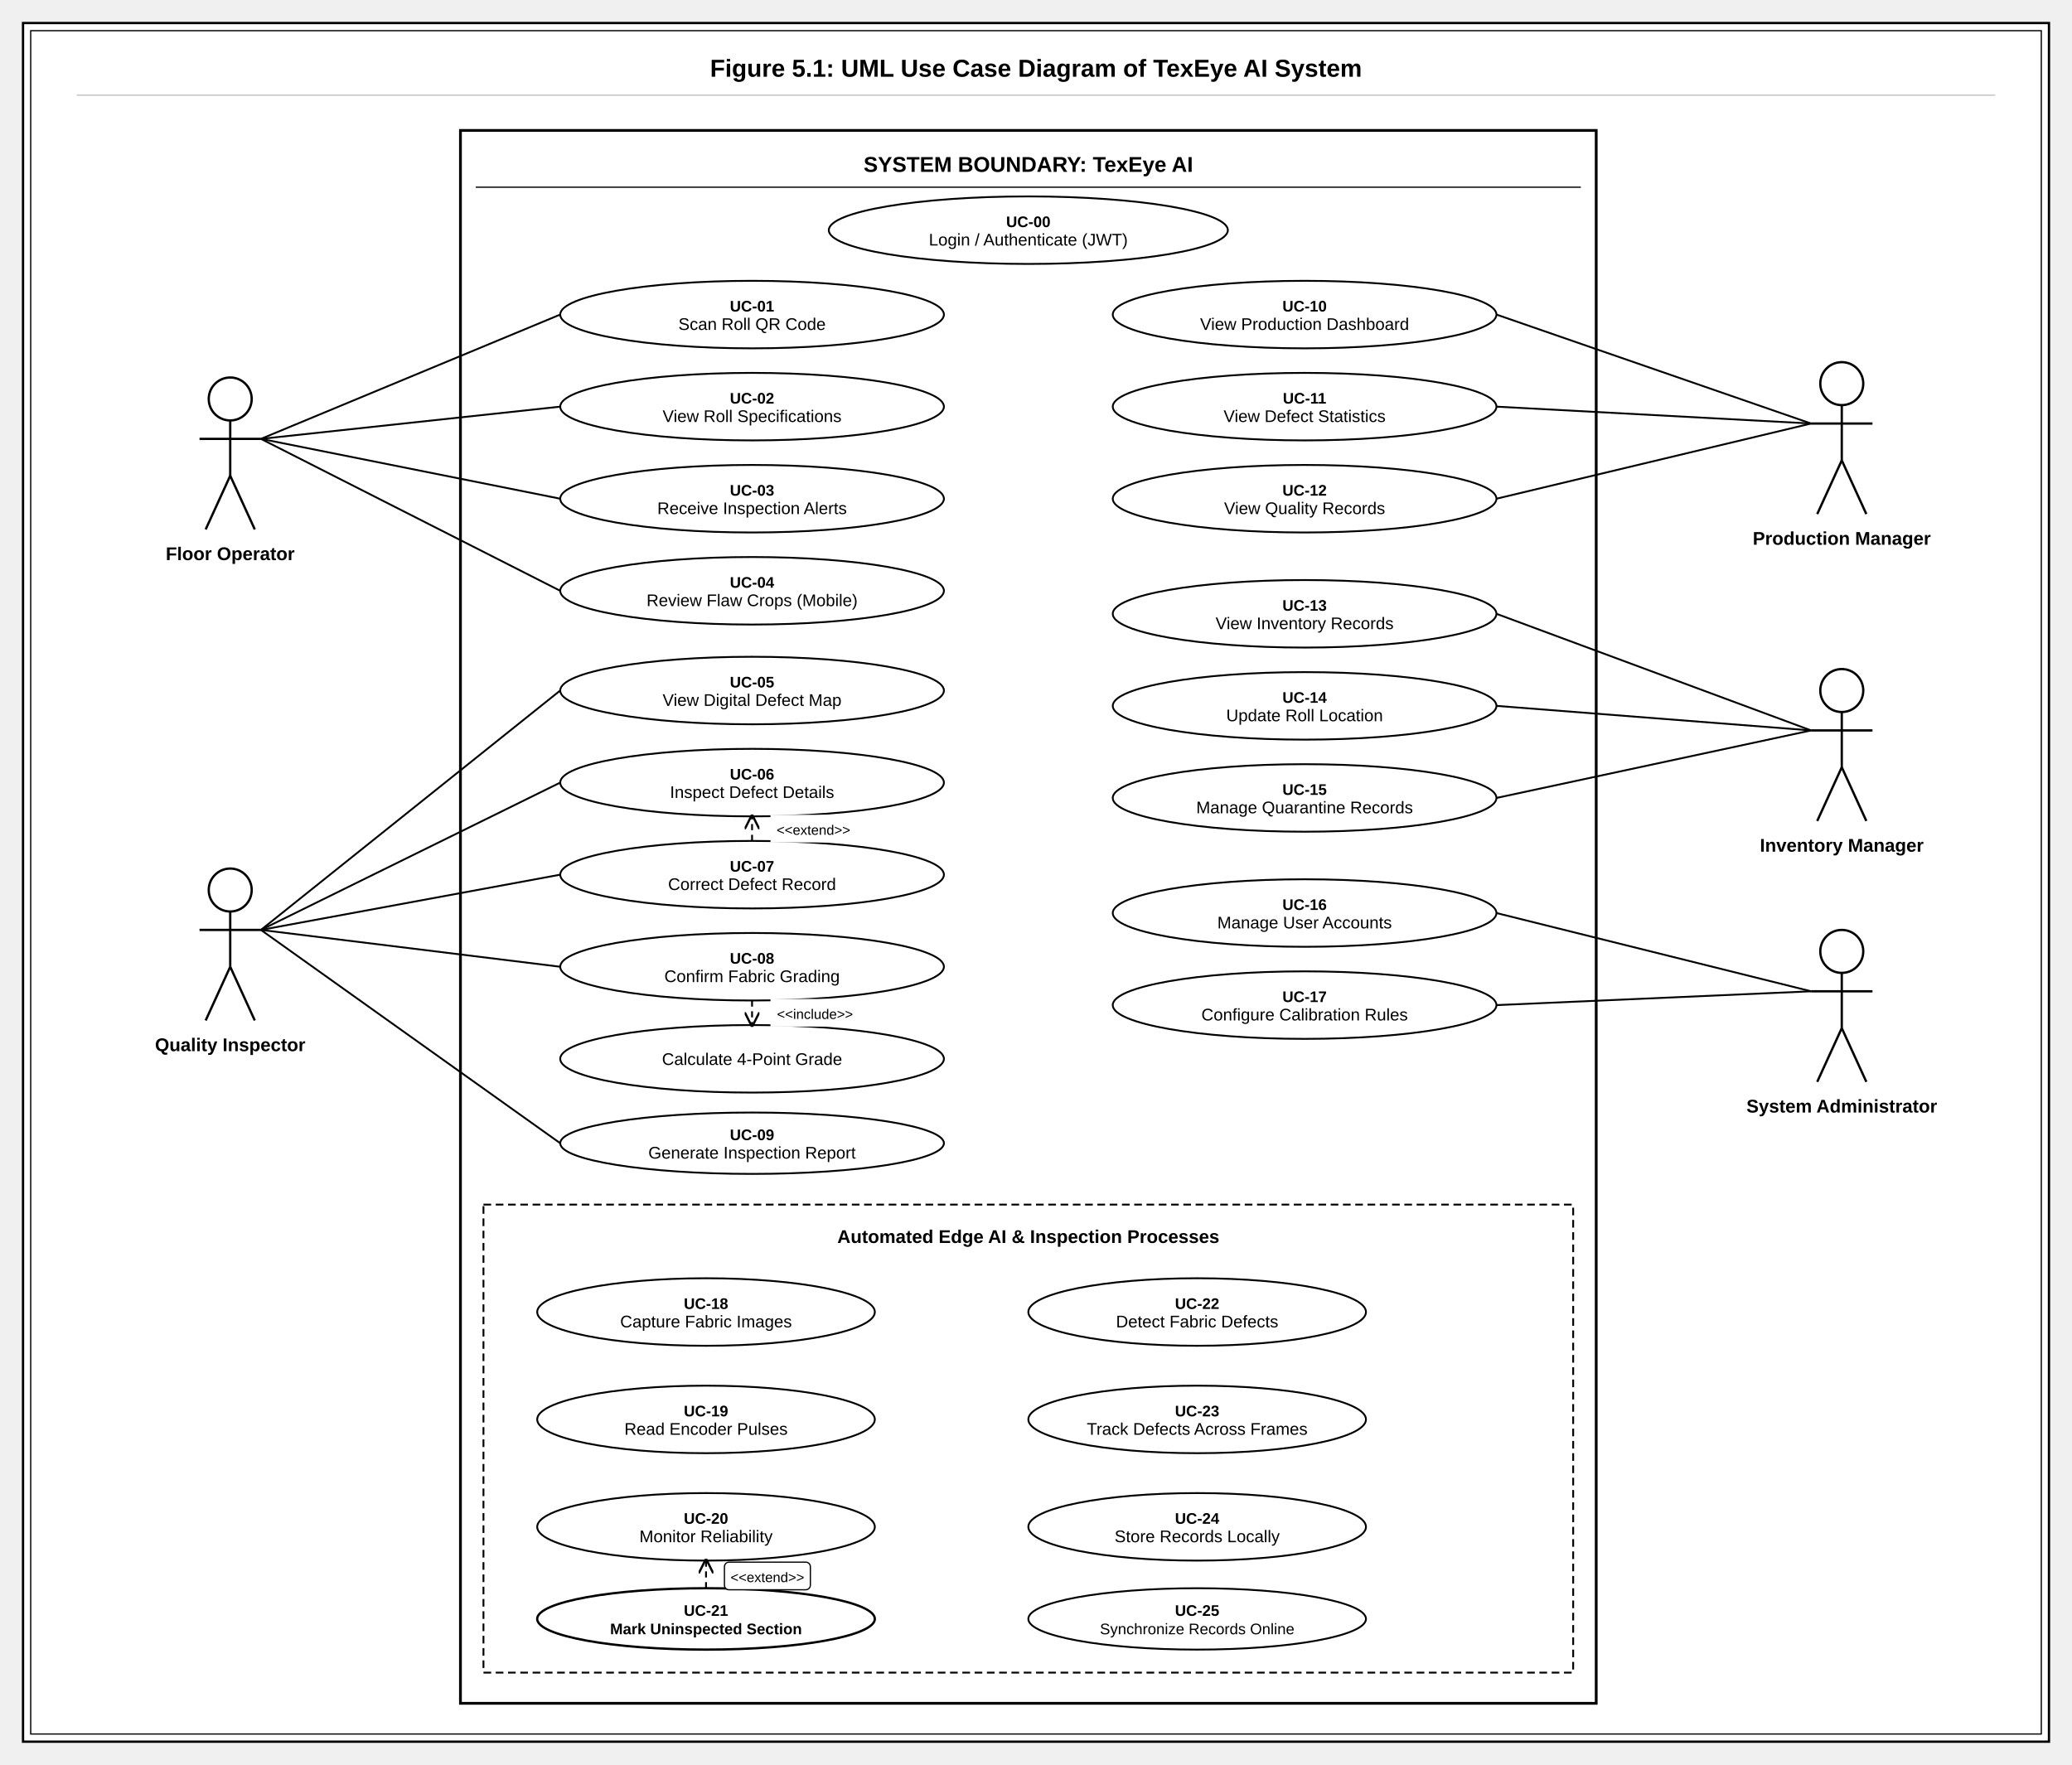
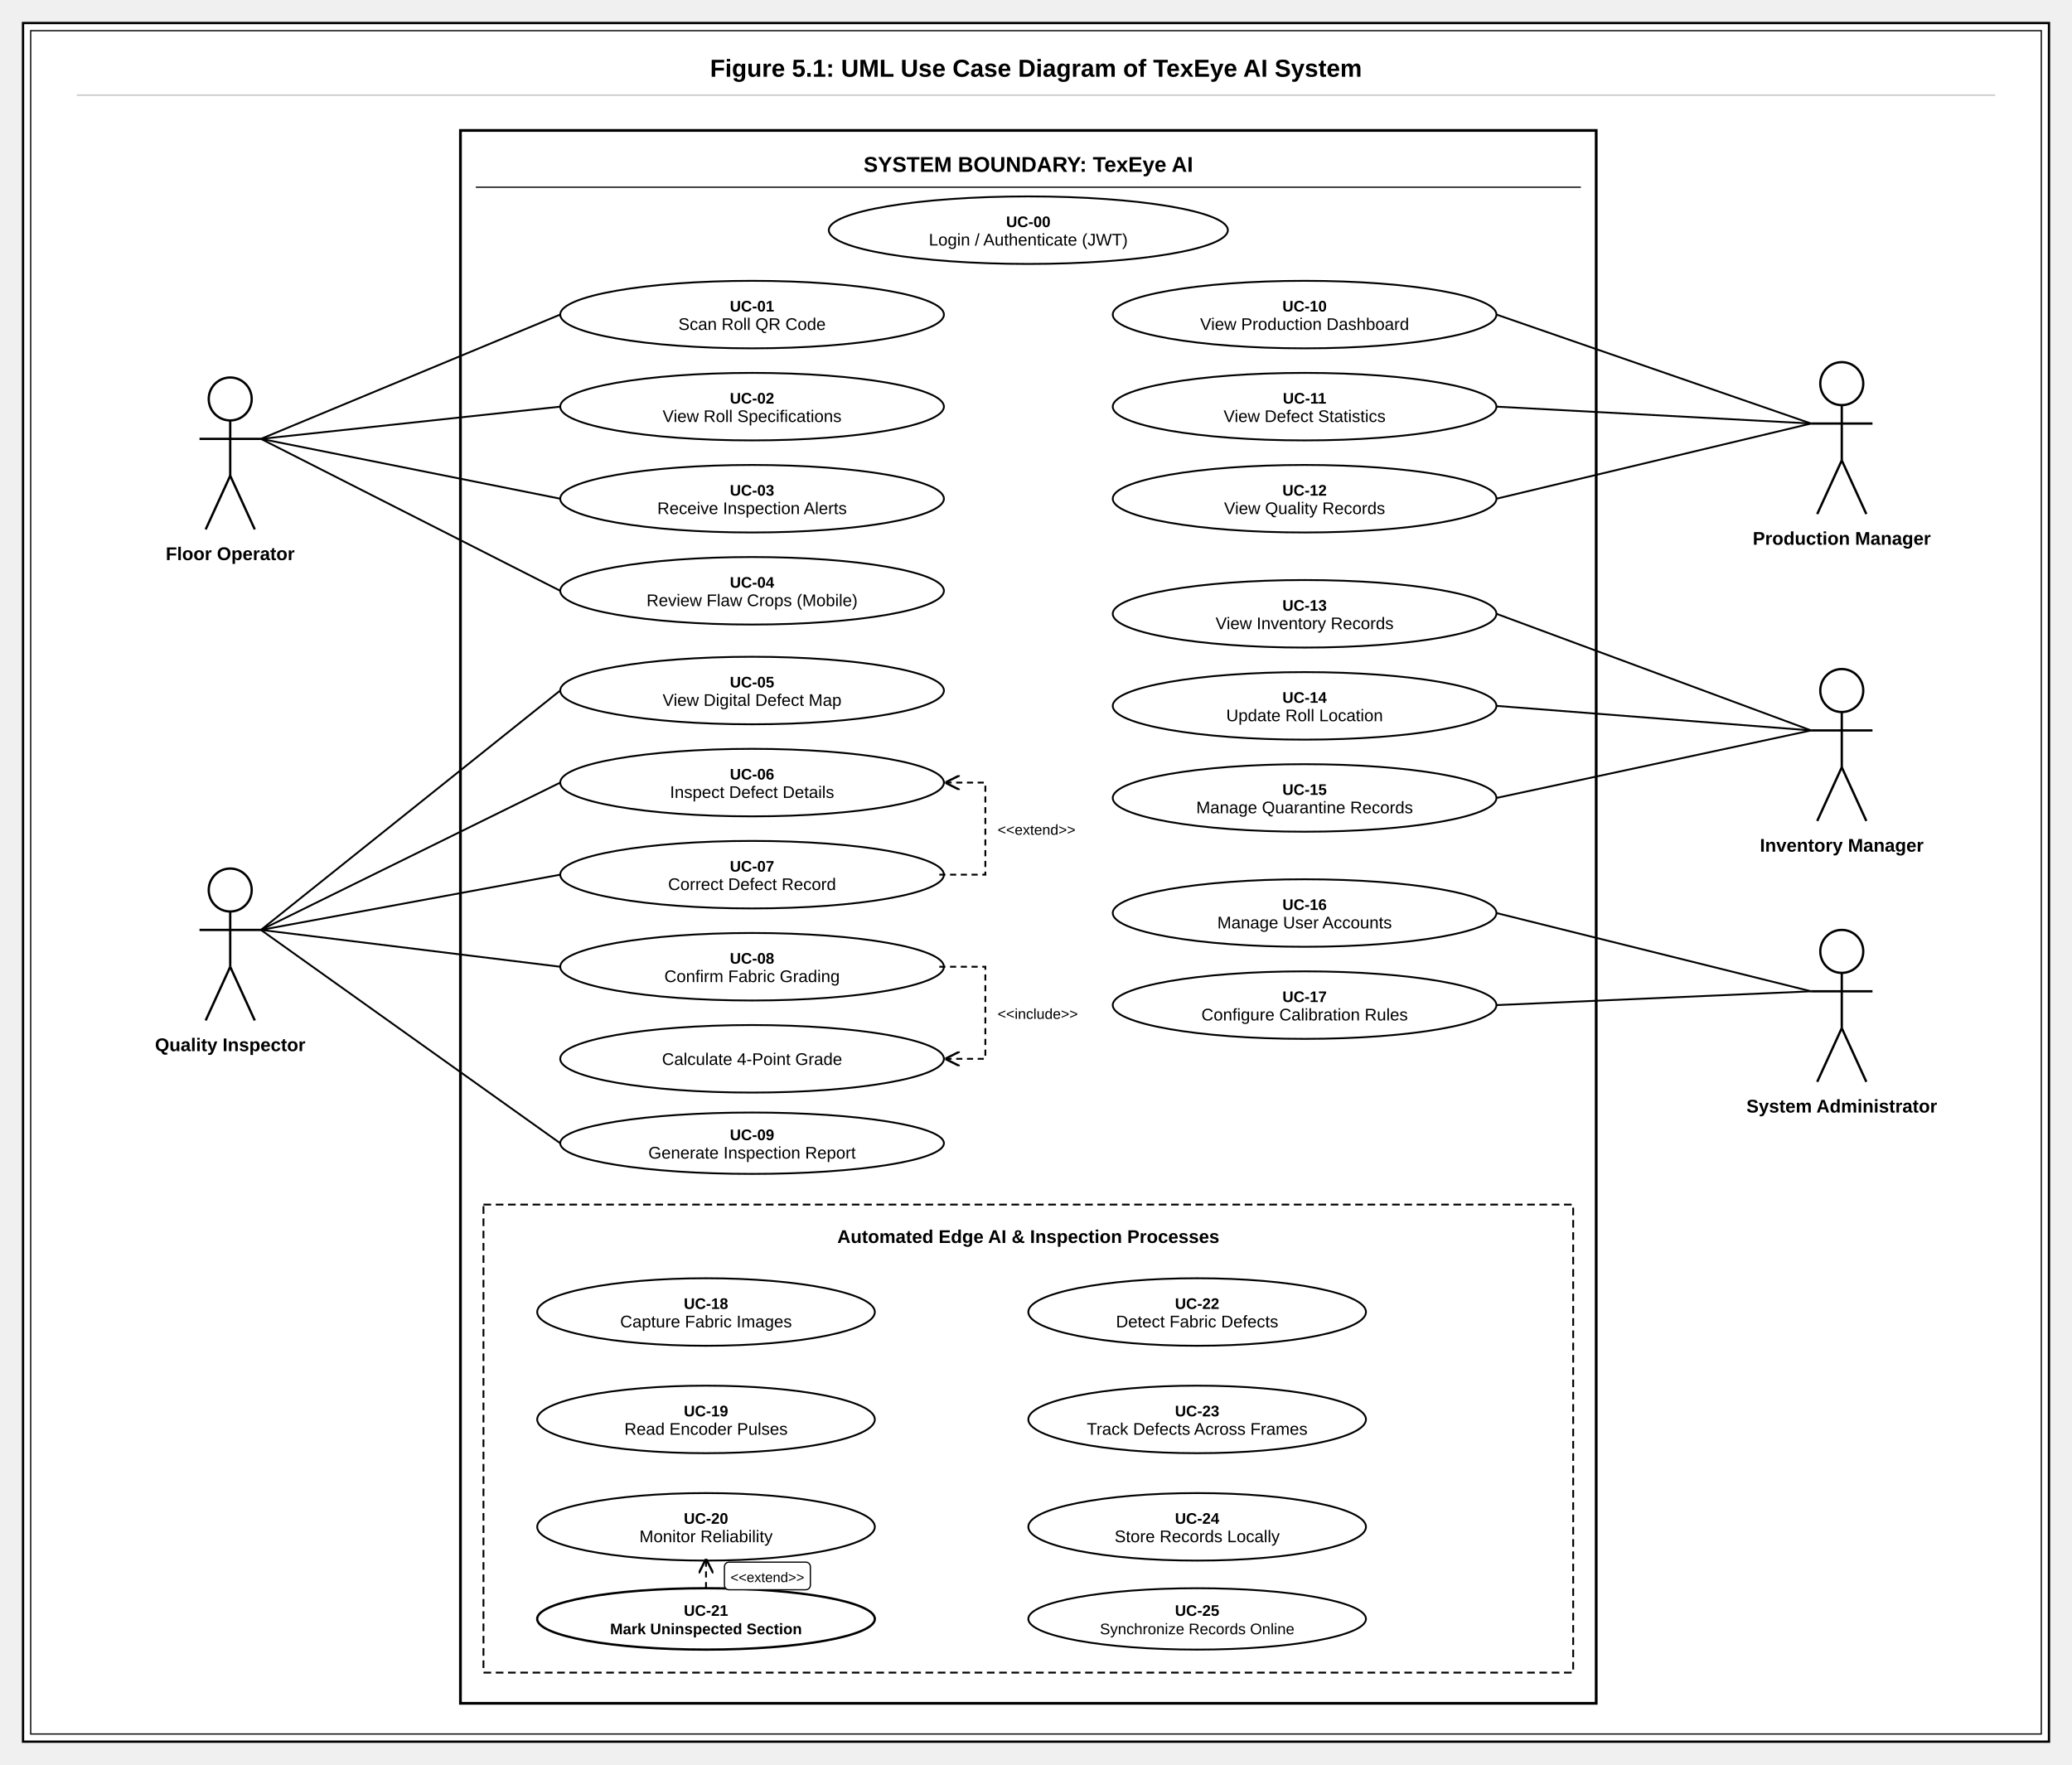
<svg xmlns="http://www.w3.org/2000/svg" viewBox="0 0 1350 1150" width="100%" height="100%" style="background-color: #ffffff; font-family: Arial, Helvetica, sans-serif;">
  <defs>
    <marker id="arrow" markerWidth="8" markerHeight="8" refX="7" refY="4" orient="auto">
      <polygon points="0 0, 8 4, 0 8" fill="#000000" />
    </marker>
    <marker id="openArrow" markerWidth="8" markerHeight="8" refX="7" refY="4" orient="auto">
      <path d="M0,0 L8,4 L0,8" fill="none" stroke="#000000" stroke-width="1.2" />
    </marker>
  </defs>
  <rect x="15" y="15" width="1320" height="1120" fill="#ffffff" stroke="#000000" stroke-width="1.5" />
  <rect x="20" y="20" width="1310" height="1110" fill="none" stroke="#000000" stroke-width="0.8" />
  <text x="675" y="50" fill="#000000" font-size="16" font-weight="bold" text-anchor="middle">Figure 5.1: UML Use Case Diagram of TexEye AI System</text>
  <line x1="50" y1="62" x2="1300" y2="62" stroke="#cccccc" stroke-width="1" />
  <rect x="300" y="85" width="740" height="1025" fill="#ffffff" stroke="#000000" stroke-width="1.8" />
  <text x="670" y="112" fill="#000000" font-size="14" font-weight="bold" text-anchor="middle">SYSTEM BOUNDARY: TexEye AI</text>
  <line x1="310" y1="122" x2="1030" y2="122" stroke="#000000" stroke-width="0.8" />
  <ellipse cx="670" cy="150" rx="130" ry="22" fill="#ffffff" stroke="#000000" stroke-width="1.2" />
  <text x="670" y="148" fill="#000000" font-size="10" font-weight="bold" text-anchor="middle">UC-00</text>
  <text x="670" y="160" fill="#000000" font-size="11" text-anchor="middle">Login / Authenticate (JWT)</text>
  <g id="uc-scan">
    <ellipse cx="490" cy="205" rx="125" ry="22" fill="#ffffff" stroke="#000000" stroke-width="1.2" />
    <text x="490" y="203" fill="#000000" font-size="10" font-weight="bold" text-anchor="middle">UC-01</text>
    <text x="490" y="215" fill="#000000" font-size="11" text-anchor="middle">Scan Roll QR Code</text>
  </g>
  <g id="uc-specs">
    <ellipse cx="490" cy="265" rx="125" ry="22" fill="#ffffff" stroke="#000000" stroke-width="1.2" />
    <text x="490" y="263" fill="#000000" font-size="10" font-weight="bold" text-anchor="middle">UC-02</text>
    <text x="490" y="275" fill="#000000" font-size="11" text-anchor="middle">View Roll Specifications</text>
  </g>
  <g id="uc-alerts">
    <ellipse cx="490" cy="325" rx="125" ry="22" fill="#ffffff" stroke="#000000" stroke-width="1.2" />
    <text x="490" y="323" fill="#000000" font-size="10" font-weight="bold" text-anchor="middle">UC-03</text>
    <text x="490" y="335" fill="#000000" font-size="11" text-anchor="middle">Receive Inspection Alerts</text>
  </g>
  <g id="uc-review-mobile">
    <ellipse cx="490" cy="385" rx="125" ry="22" fill="#ffffff" stroke="#000000" stroke-width="1.2" />
    <text x="490" y="383" fill="#000000" font-size="10" font-weight="bold" text-anchor="middle">UC-04</text>
    <text x="490" y="395" fill="#000000" font-size="11" text-anchor="middle">Review Flaw Crops (Mobile)</text>
  </g>
  <g id="uc-map">
    <ellipse cx="490" cy="450" rx="125" ry="22" fill="#ffffff" stroke="#000000" stroke-width="1.2" />
    <text x="490" y="448" fill="#000000" font-size="10" font-weight="bold" text-anchor="middle">UC-05</text>
    <text x="490" y="460" fill="#000000" font-size="11" text-anchor="middle">View Digital Defect Map</text>
  </g>
  <g id="uc-inspect">
    <ellipse cx="490" cy="510" rx="125" ry="22" fill="#ffffff" stroke="#000000" stroke-width="1.2" />
    <text x="490" y="508" fill="#000000" font-size="10" font-weight="bold" text-anchor="middle">UC-06</text>
    <text x="490" y="520" fill="#000000" font-size="11" text-anchor="middle">Inspect Defect Details</text>
  </g>
  <g id="uc-correct">
    <ellipse cx="490" cy="570" rx="125" ry="22" fill="#ffffff" stroke="#000000" stroke-width="1.2" />
    <text x="490" y="568" fill="#000000" font-size="10" font-weight="bold" text-anchor="middle">UC-07</text>
    <text x="490" y="580" fill="#000000" font-size="11" text-anchor="middle">Correct Defect Record</text>
  </g>
-   <path d="M 490 548 L 490 532" fill="none" stroke="#000000" stroke-width="1.2" stroke-dasharray="4 3" marker-end="url(#openArrow)" />
-   <rect x="502" y="531" width="56" height="18" fill="#ffffff" stroke="none" />
-   <text x="530" y="544" fill="#000000" font-size="9" text-anchor="middle">&lt;&lt;extend&gt;&gt;</text>
+   <path d="M 612 570 L 642 570 L 642 510 L 617 510" fill="none" stroke="#000000" stroke-width="1.2" stroke-dasharray="4 3" marker-end="url(#openArrow)" />
+   <text x="650" y="544" fill="#000000" font-size="9.5" text-anchor="start">&lt;&lt;extend&gt;&gt;</text>
  <g id="uc-grade">
    <ellipse cx="490" cy="630" rx="125" ry="22" fill="#ffffff" stroke="#000000" stroke-width="1.2" />
    <text x="490" y="628" fill="#000000" font-size="10" font-weight="bold" text-anchor="middle">UC-08</text>
    <text x="490" y="640" fill="#000000" font-size="11" text-anchor="middle">Confirm Fabric Grading</text>
  </g>
  <g id="uc-calc-grade">
    <ellipse cx="490" cy="690" rx="125" ry="22" fill="#ffffff" stroke="#000000" stroke-width="1.2" />
    <text x="490" y="694" fill="#000000" font-size="11" text-anchor="middle">Calculate 4-Point Grade</text>
  </g>
-   <path d="M 490 652 L 490 668" fill="none" stroke="#000000" stroke-width="1.2" stroke-dasharray="4 3" marker-end="url(#openArrow)" />
-   <rect x="502" y="651" width="58" height="18" fill="#ffffff" stroke="none" />
-   <text x="531" y="664" fill="#000000" font-size="9" text-anchor="middle">&lt;&lt;include&gt;&gt;</text>
+   <path d="M 612 630 L 642 630 L 642 690 L 617 690" fill="none" stroke="#000000" stroke-width="1.2" stroke-dasharray="4 3" marker-end="url(#openArrow)" />
+   <text x="650" y="664" fill="#000000" font-size="9.5" text-anchor="start">&lt;&lt;include&gt;&gt;</text>
  <g id="uc-report">
    <ellipse cx="490" cy="745" rx="125" ry="20" fill="#ffffff" stroke="#000000" stroke-width="1.2" />
    <text x="490" y="743" fill="#000000" font-size="10" font-weight="bold" text-anchor="middle">UC-09</text>
    <text x="490" y="755" fill="#000000" font-size="11" text-anchor="middle">Generate Inspection Report</text>
  </g>
  <g id="uc-dash">
    <ellipse cx="850" cy="205" rx="125" ry="22" fill="#ffffff" stroke="#000000" stroke-width="1.2" />
    <text x="850" y="203" fill="#000000" font-size="10" font-weight="bold" text-anchor="middle">UC-10</text>
    <text x="850" y="215" fill="#000000" font-size="11" text-anchor="middle">View Production Dashboard</text>
  </g>
  <g id="uc-stats">
    <ellipse cx="850" cy="265" rx="125" ry="22" fill="#ffffff" stroke="#000000" stroke-width="1.2" />
    <text x="850" y="263" fill="#000000" font-size="10" font-weight="bold" text-anchor="middle">UC-11</text>
    <text x="850" y="275" fill="#000000" font-size="11" text-anchor="middle">View Defect Statistics</text>
  </g>
  <g id="uc-quality">
    <ellipse cx="850" cy="325" rx="125" ry="22" fill="#ffffff" stroke="#000000" stroke-width="1.2" />
    <text x="850" y="323" fill="#000000" font-size="10" font-weight="bold" text-anchor="middle">UC-12</text>
    <text x="850" y="335" fill="#000000" font-size="11" text-anchor="middle">View Quality Records</text>
  </g>
  <g id="uc-inv">
    <ellipse cx="850" cy="400" rx="125" ry="22" fill="#ffffff" stroke="#000000" stroke-width="1.2" />
    <text x="850" y="398" fill="#000000" font-size="10" font-weight="bold" text-anchor="middle">UC-13</text>
    <text x="850" y="410" fill="#000000" font-size="11" text-anchor="middle">View Inventory Records</text>
  </g>
  <g id="uc-loc">
    <ellipse cx="850" cy="460" rx="125" ry="22" fill="#ffffff" stroke="#000000" stroke-width="1.2" />
    <text x="850" y="458" fill="#000000" font-size="10" font-weight="bold" text-anchor="middle">UC-14</text>
    <text x="850" y="470" fill="#000000" font-size="11" text-anchor="middle">Update Roll Location</text>
  </g>
  <g id="uc-quar">
    <ellipse cx="850" cy="520" rx="125" ry="22" fill="#ffffff" stroke="#000000" stroke-width="1.2" />
    <text x="850" y="518" fill="#000000" font-size="10" font-weight="bold" text-anchor="middle">UC-15</text>
    <text x="850" y="530" fill="#000000" font-size="11" text-anchor="middle">Manage Quarantine Records</text>
  </g>
  <g id="uc-users">
    <ellipse cx="850" cy="595" rx="125" ry="22" fill="#ffffff" stroke="#000000" stroke-width="1.2" />
    <text x="850" y="593" fill="#000000" font-size="10" font-weight="bold" text-anchor="middle">UC-16</text>
    <text x="850" y="605" fill="#000000" font-size="11" text-anchor="middle">Manage User Accounts</text>
  </g>
  <g id="uc-calib">
    <ellipse cx="850" cy="655" rx="125" ry="22" fill="#ffffff" stroke="#000000" stroke-width="1.2" />
    <text x="850" y="653" fill="#000000" font-size="10" font-weight="bold" text-anchor="middle">UC-17</text>
    <text x="850" y="665" fill="#000000" font-size="11" text-anchor="middle">Configure Calibration Rules</text>
  </g>
  <rect x="315" y="785" width="710" height="305" fill="#ffffff" stroke="#000000" stroke-width="1.2" stroke-dasharray="5 3" />
  <text x="670" y="810" fill="#000000" font-size="12" font-weight="bold" text-anchor="middle">Automated Edge AI &amp; Inspection Processes</text>
  <ellipse cx="460" cy="855" rx="110" ry="22" fill="#ffffff" stroke="#000000" stroke-width="1.2" />
  <text x="460" y="853" fill="#000000" font-size="10" font-weight="bold" text-anchor="middle">UC-18</text>
  <text x="460" y="865" fill="#000000" font-size="11" text-anchor="middle">Capture Fabric Images</text>
  <ellipse cx="460" cy="925" rx="110" ry="22" fill="#ffffff" stroke="#000000" stroke-width="1.2" />
  <text x="460" y="923" fill="#000000" font-size="10" font-weight="bold" text-anchor="middle">UC-19</text>
  <text x="460" y="935" fill="#000000" font-size="11" text-anchor="middle">Read Encoder Pulses</text>
  <ellipse cx="460" cy="995" rx="110" ry="22" fill="#ffffff" stroke="#000000" stroke-width="1.2" />
  <text x="460" y="993" fill="#000000" font-size="10" font-weight="bold" text-anchor="middle">UC-20</text>
  <text x="460" y="1005" fill="#000000" font-size="11" text-anchor="middle">Monitor Reliability</text>
  <ellipse cx="460" cy="1055" rx="110" ry="20" fill="#ffffff" stroke="#000000" stroke-width="1.5" />
  <text x="460" y="1053" fill="#000000" font-size="10" font-weight="bold" text-anchor="middle">UC-21</text>
  <text x="460" y="1065" fill="#000000" font-size="10" font-weight="bold" text-anchor="middle">Mark Uninspected Section</text>
  <path d="M 460 1035 L 460 1017" fill="none" stroke="#000000" stroke-width="1.2" stroke-dasharray="4 3" marker-end="url(#openArrow)" />
  <rect x="472" y="1018" width="56" height="18" fill="#ffffff" stroke="#000000" stroke-width="0.8" rx="3" />
  <text x="500" y="1031" fill="#000000" font-size="9" text-anchor="middle">&lt;&lt;extend&gt;&gt;</text>
  <ellipse cx="780" cy="855" rx="110" ry="22" fill="#ffffff" stroke="#000000" stroke-width="1.2" />
  <text x="780" y="853" fill="#000000" font-size="10" font-weight="bold" text-anchor="middle">UC-22</text>
  <text x="780" y="865" fill="#000000" font-size="11" text-anchor="middle">Detect Fabric Defects</text>
  <ellipse cx="780" cy="925" rx="110" ry="22" fill="#ffffff" stroke="#000000" stroke-width="1.2" />
  <text x="780" y="923" fill="#000000" font-size="10" font-weight="bold" text-anchor="middle">UC-23</text>
  <text x="780" y="935" fill="#000000" font-size="11" text-anchor="middle">Track Defects Across Frames</text>
  <ellipse cx="780" cy="995" rx="110" ry="22" fill="#ffffff" stroke="#000000" stroke-width="1.2" />
  <text x="780" y="993" fill="#000000" font-size="10" font-weight="bold" text-anchor="middle">UC-24</text>
  <text x="780" y="1005" fill="#000000" font-size="11" text-anchor="middle">Store Records Locally</text>
  <ellipse cx="780" cy="1055" rx="110" ry="20" fill="#ffffff" stroke="#000000" stroke-width="1.2" />
  <text x="780" y="1053" fill="#000000" font-size="10" font-weight="bold" text-anchor="middle">UC-25</text>
  <text x="780" y="1065" fill="#000000" font-size="10" text-anchor="middle">Synchronize Records Online</text>
  <g id="actor-floor-operator" transform="translate(130, 240)">
    <circle cx="20" cy="20" r="14" fill="#ffffff" stroke="#000000" stroke-width="1.5" />
    <line x1="20" y1="34" x2="20" y2="70" stroke="#000000" stroke-width="1.5" />
    <line x1="0" y1="46" x2="40" y2="46" stroke="#000000" stroke-width="1.5" />
    <line x1="20" y1="70" x2="4" y2="105" stroke="#000000" stroke-width="1.5" />
    <line x1="20" y1="70" x2="36" y2="105" stroke="#000000" stroke-width="1.5" />
    <text x="20" y="125" fill="#000000" font-size="12" font-weight="bold" text-anchor="middle">Floor Operator</text>
  </g>
  <g id="actor-quality-inspector" transform="translate(130, 560)">
    <circle cx="20" cy="20" r="14" fill="#ffffff" stroke="#000000" stroke-width="1.5" />
    <line x1="20" y1="34" x2="20" y2="70" stroke="#000000" stroke-width="1.5" />
    <line x1="0" y1="46" x2="40" y2="46" stroke="#000000" stroke-width="1.5" />
    <line x1="20" y1="70" x2="4" y2="105" stroke="#000000" stroke-width="1.5" />
    <line x1="20" y1="70" x2="36" y2="105" stroke="#000000" stroke-width="1.5" />
    <text x="20" y="125" fill="#000000" font-size="12" font-weight="bold" text-anchor="middle">Quality Inspector</text>
  </g>
  <g id="actor-production-manager" transform="translate(1180, 230)">
    <circle cx="20" cy="20" r="14" fill="#ffffff" stroke="#000000" stroke-width="1.5" />
    <line x1="20" y1="34" x2="20" y2="70" stroke="#000000" stroke-width="1.5" />
    <line x1="0" y1="46" x2="40" y2="46" stroke="#000000" stroke-width="1.5" />
    <line x1="20" y1="70" x2="4" y2="105" stroke="#000000" stroke-width="1.5" />
    <line x1="20" y1="70" x2="36" y2="105" stroke="#000000" stroke-width="1.5" />
    <text x="20" y="125" fill="#000000" font-size="12" font-weight="bold" text-anchor="middle">Production Manager</text>
  </g>
  <g id="actor-inventory-manager" transform="translate(1180, 430)">
    <circle cx="20" cy="20" r="14" fill="#ffffff" stroke="#000000" stroke-width="1.5" />
    <line x1="20" y1="34" x2="20" y2="70" stroke="#000000" stroke-width="1.5" />
    <line x1="0" y1="46" x2="40" y2="46" stroke="#000000" stroke-width="1.5" />
    <line x1="20" y1="70" x2="4" y2="105" stroke="#000000" stroke-width="1.5" />
    <line x1="20" y1="70" x2="36" y2="105" stroke="#000000" stroke-width="1.5" />
    <text x="20" y="125" fill="#000000" font-size="12" font-weight="bold" text-anchor="middle">Inventory Manager</text>
  </g>
  <g id="actor-system-admin" transform="translate(1180, 600)">
    <circle cx="20" cy="20" r="14" fill="#ffffff" stroke="#000000" stroke-width="1.5" />
    <line x1="20" y1="34" x2="20" y2="70" stroke="#000000" stroke-width="1.5" />
    <line x1="0" y1="46" x2="40" y2="46" stroke="#000000" stroke-width="1.5" />
    <line x1="20" y1="70" x2="4" y2="105" stroke="#000000" stroke-width="1.5" />
    <line x1="20" y1="70" x2="36" y2="105" stroke="#000000" stroke-width="1.5" />
    <text x="20" y="125" fill="#000000" font-size="12" font-weight="bold" text-anchor="middle">System Administrator</text>
  </g>
  <line x1="170" y1="286" x2="365" y2="205" stroke="#000000" stroke-width="1.2" />
  <line x1="170" y1="286" x2="365" y2="265" stroke="#000000" stroke-width="1.2" />
  <line x1="170" y1="286" x2="365" y2="325" stroke="#000000" stroke-width="1.2" />
  <line x1="170" y1="286" x2="365" y2="385" stroke="#000000" stroke-width="1.2" />
  <line x1="170" y1="606" x2="365" y2="450" stroke="#000000" stroke-width="1.2" />
  <line x1="170" y1="606" x2="365" y2="510" stroke="#000000" stroke-width="1.2" />
  <line x1="170" y1="606" x2="365" y2="570" stroke="#000000" stroke-width="1.2" />
  <line x1="170" y1="606" x2="365" y2="630" stroke="#000000" stroke-width="1.2" />
  <line x1="170" y1="606" x2="365" y2="745" stroke="#000000" stroke-width="1.2" />
  <line x1="1180" y1="276" x2="975" y2="205" stroke="#000000" stroke-width="1.2" />
  <line x1="1180" y1="276" x2="975" y2="265" stroke="#000000" stroke-width="1.2" />
  <line x1="1180" y1="276" x2="975" y2="325" stroke="#000000" stroke-width="1.2" />
  <line x1="1180" y1="476" x2="975" y2="400" stroke="#000000" stroke-width="1.2" />
  <line x1="1180" y1="476" x2="975" y2="460" stroke="#000000" stroke-width="1.2" />
  <line x1="1180" y1="476" x2="975" y2="520" stroke="#000000" stroke-width="1.2" />
  <line x1="1180" y1="646" x2="975" y2="595" stroke="#000000" stroke-width="1.2" />
  <line x1="1180" y1="646" x2="975" y2="655" stroke="#000000" stroke-width="1.2" />
</svg>
